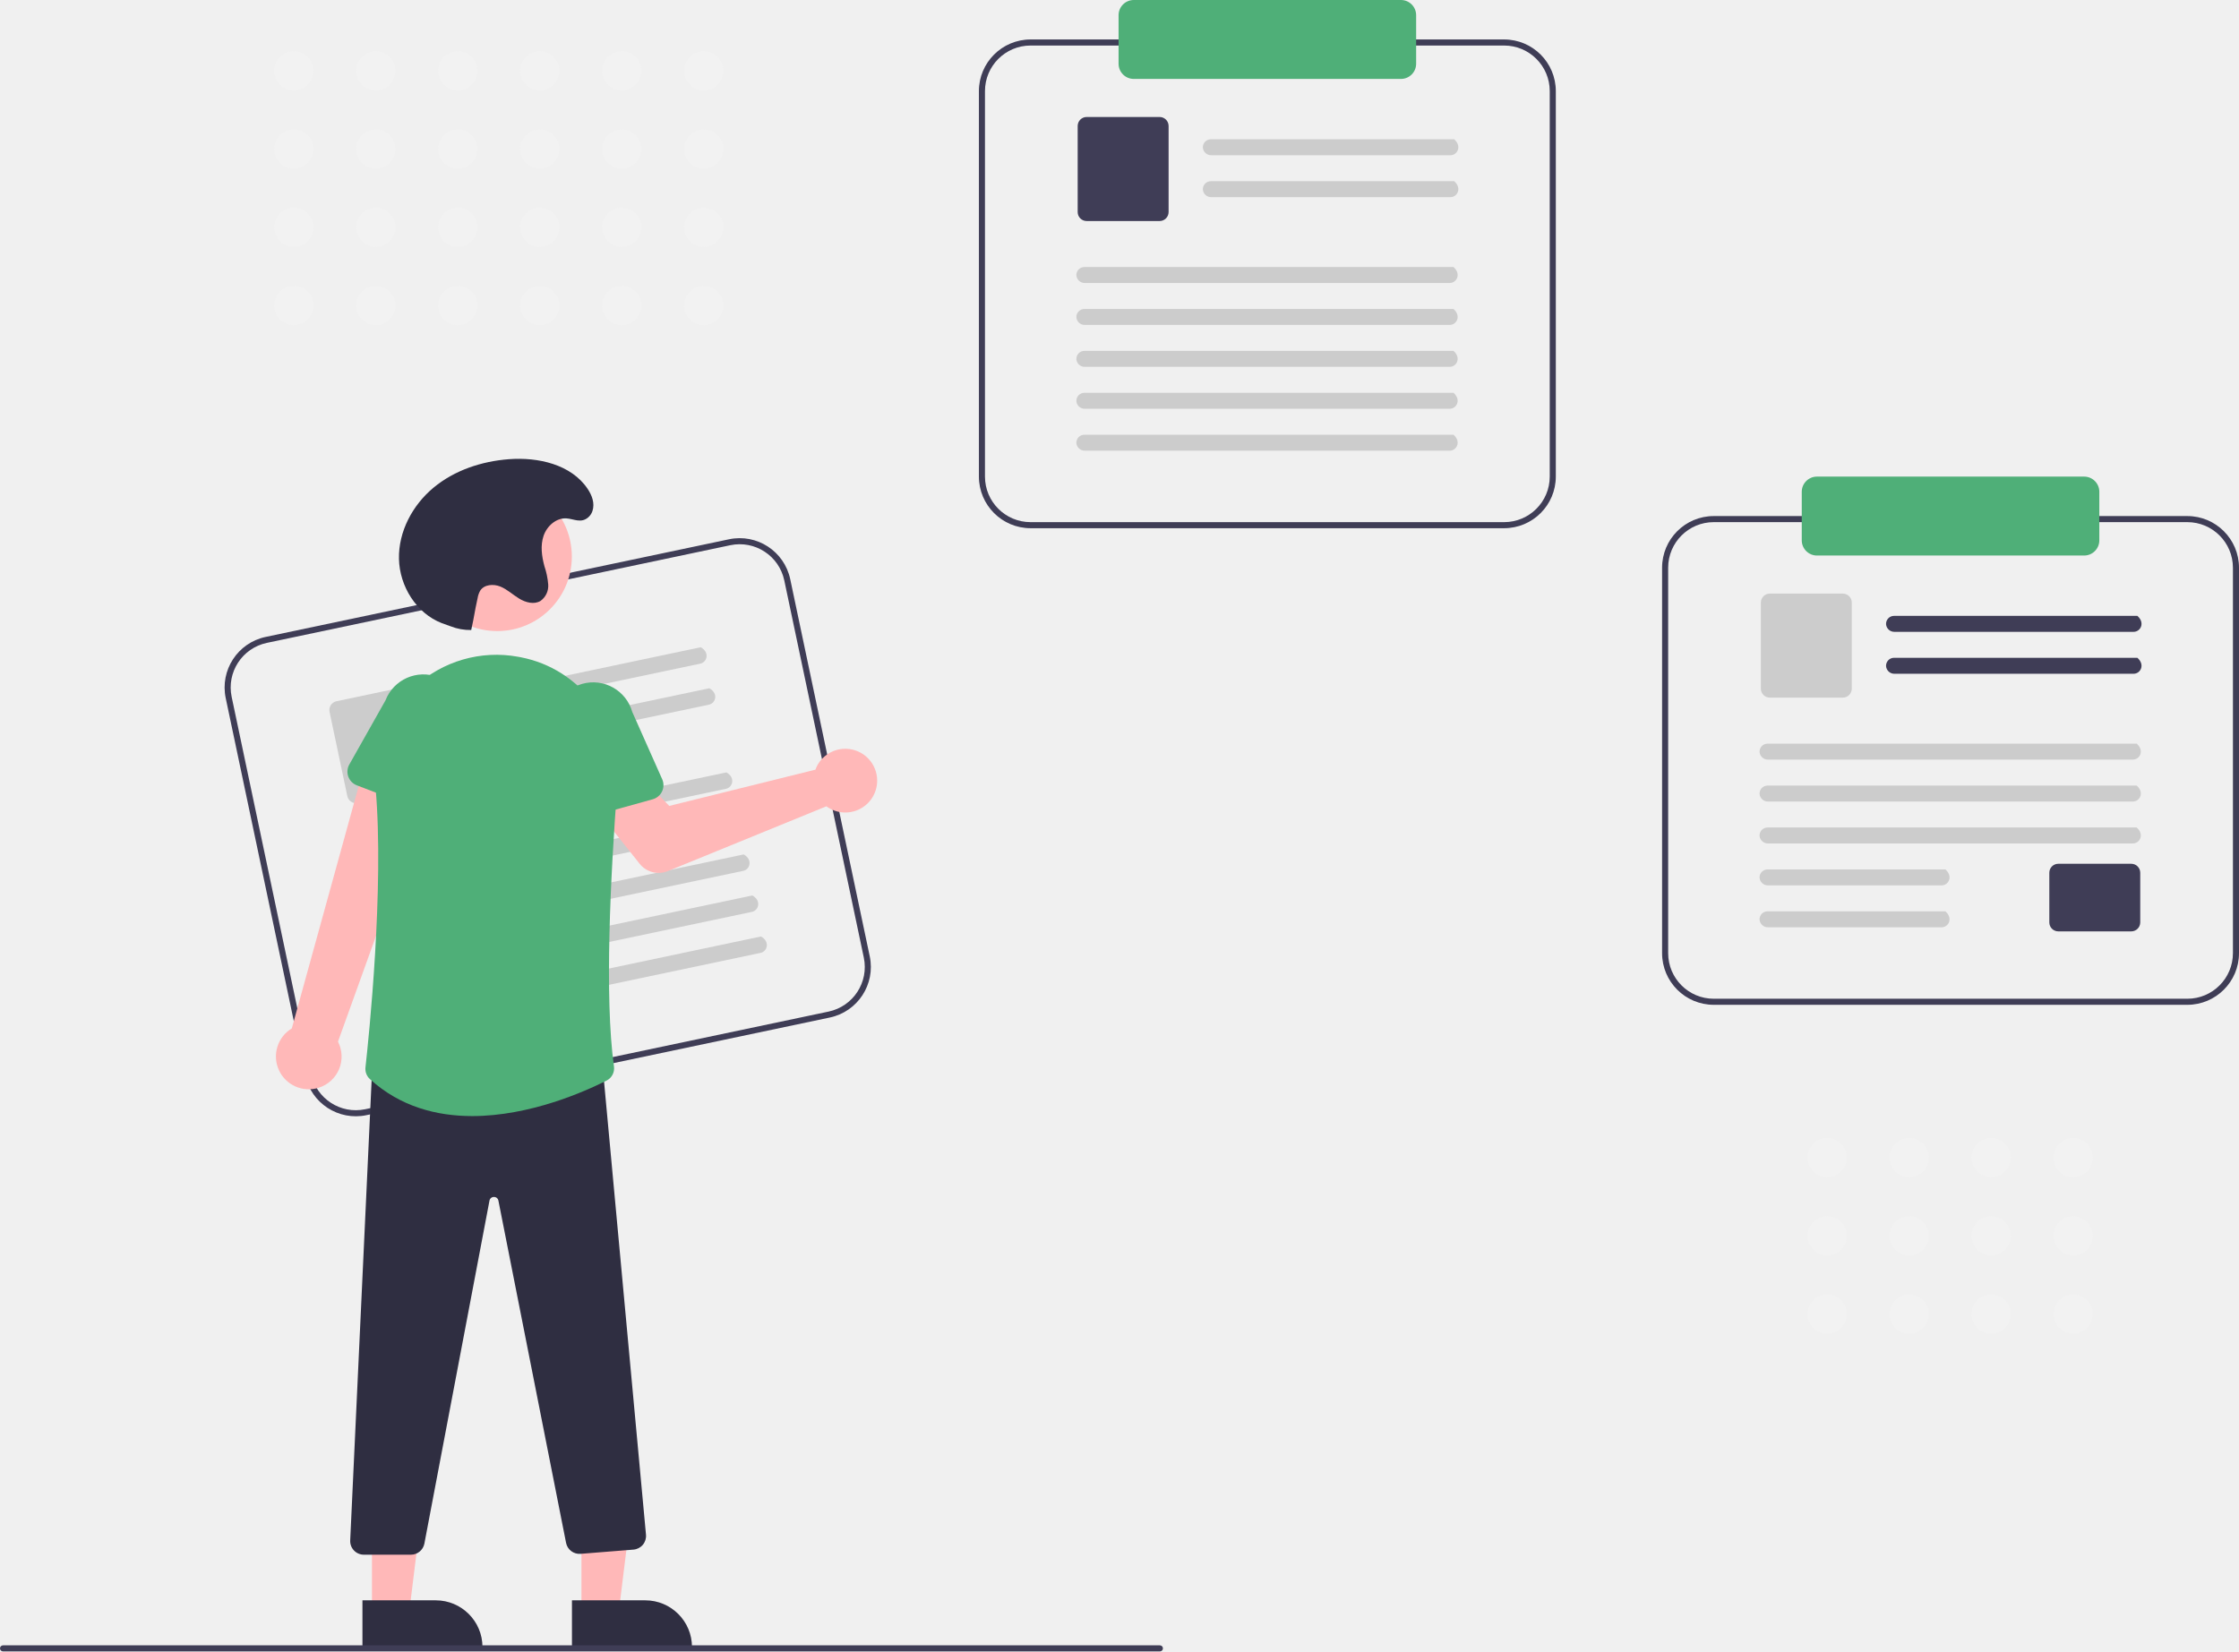
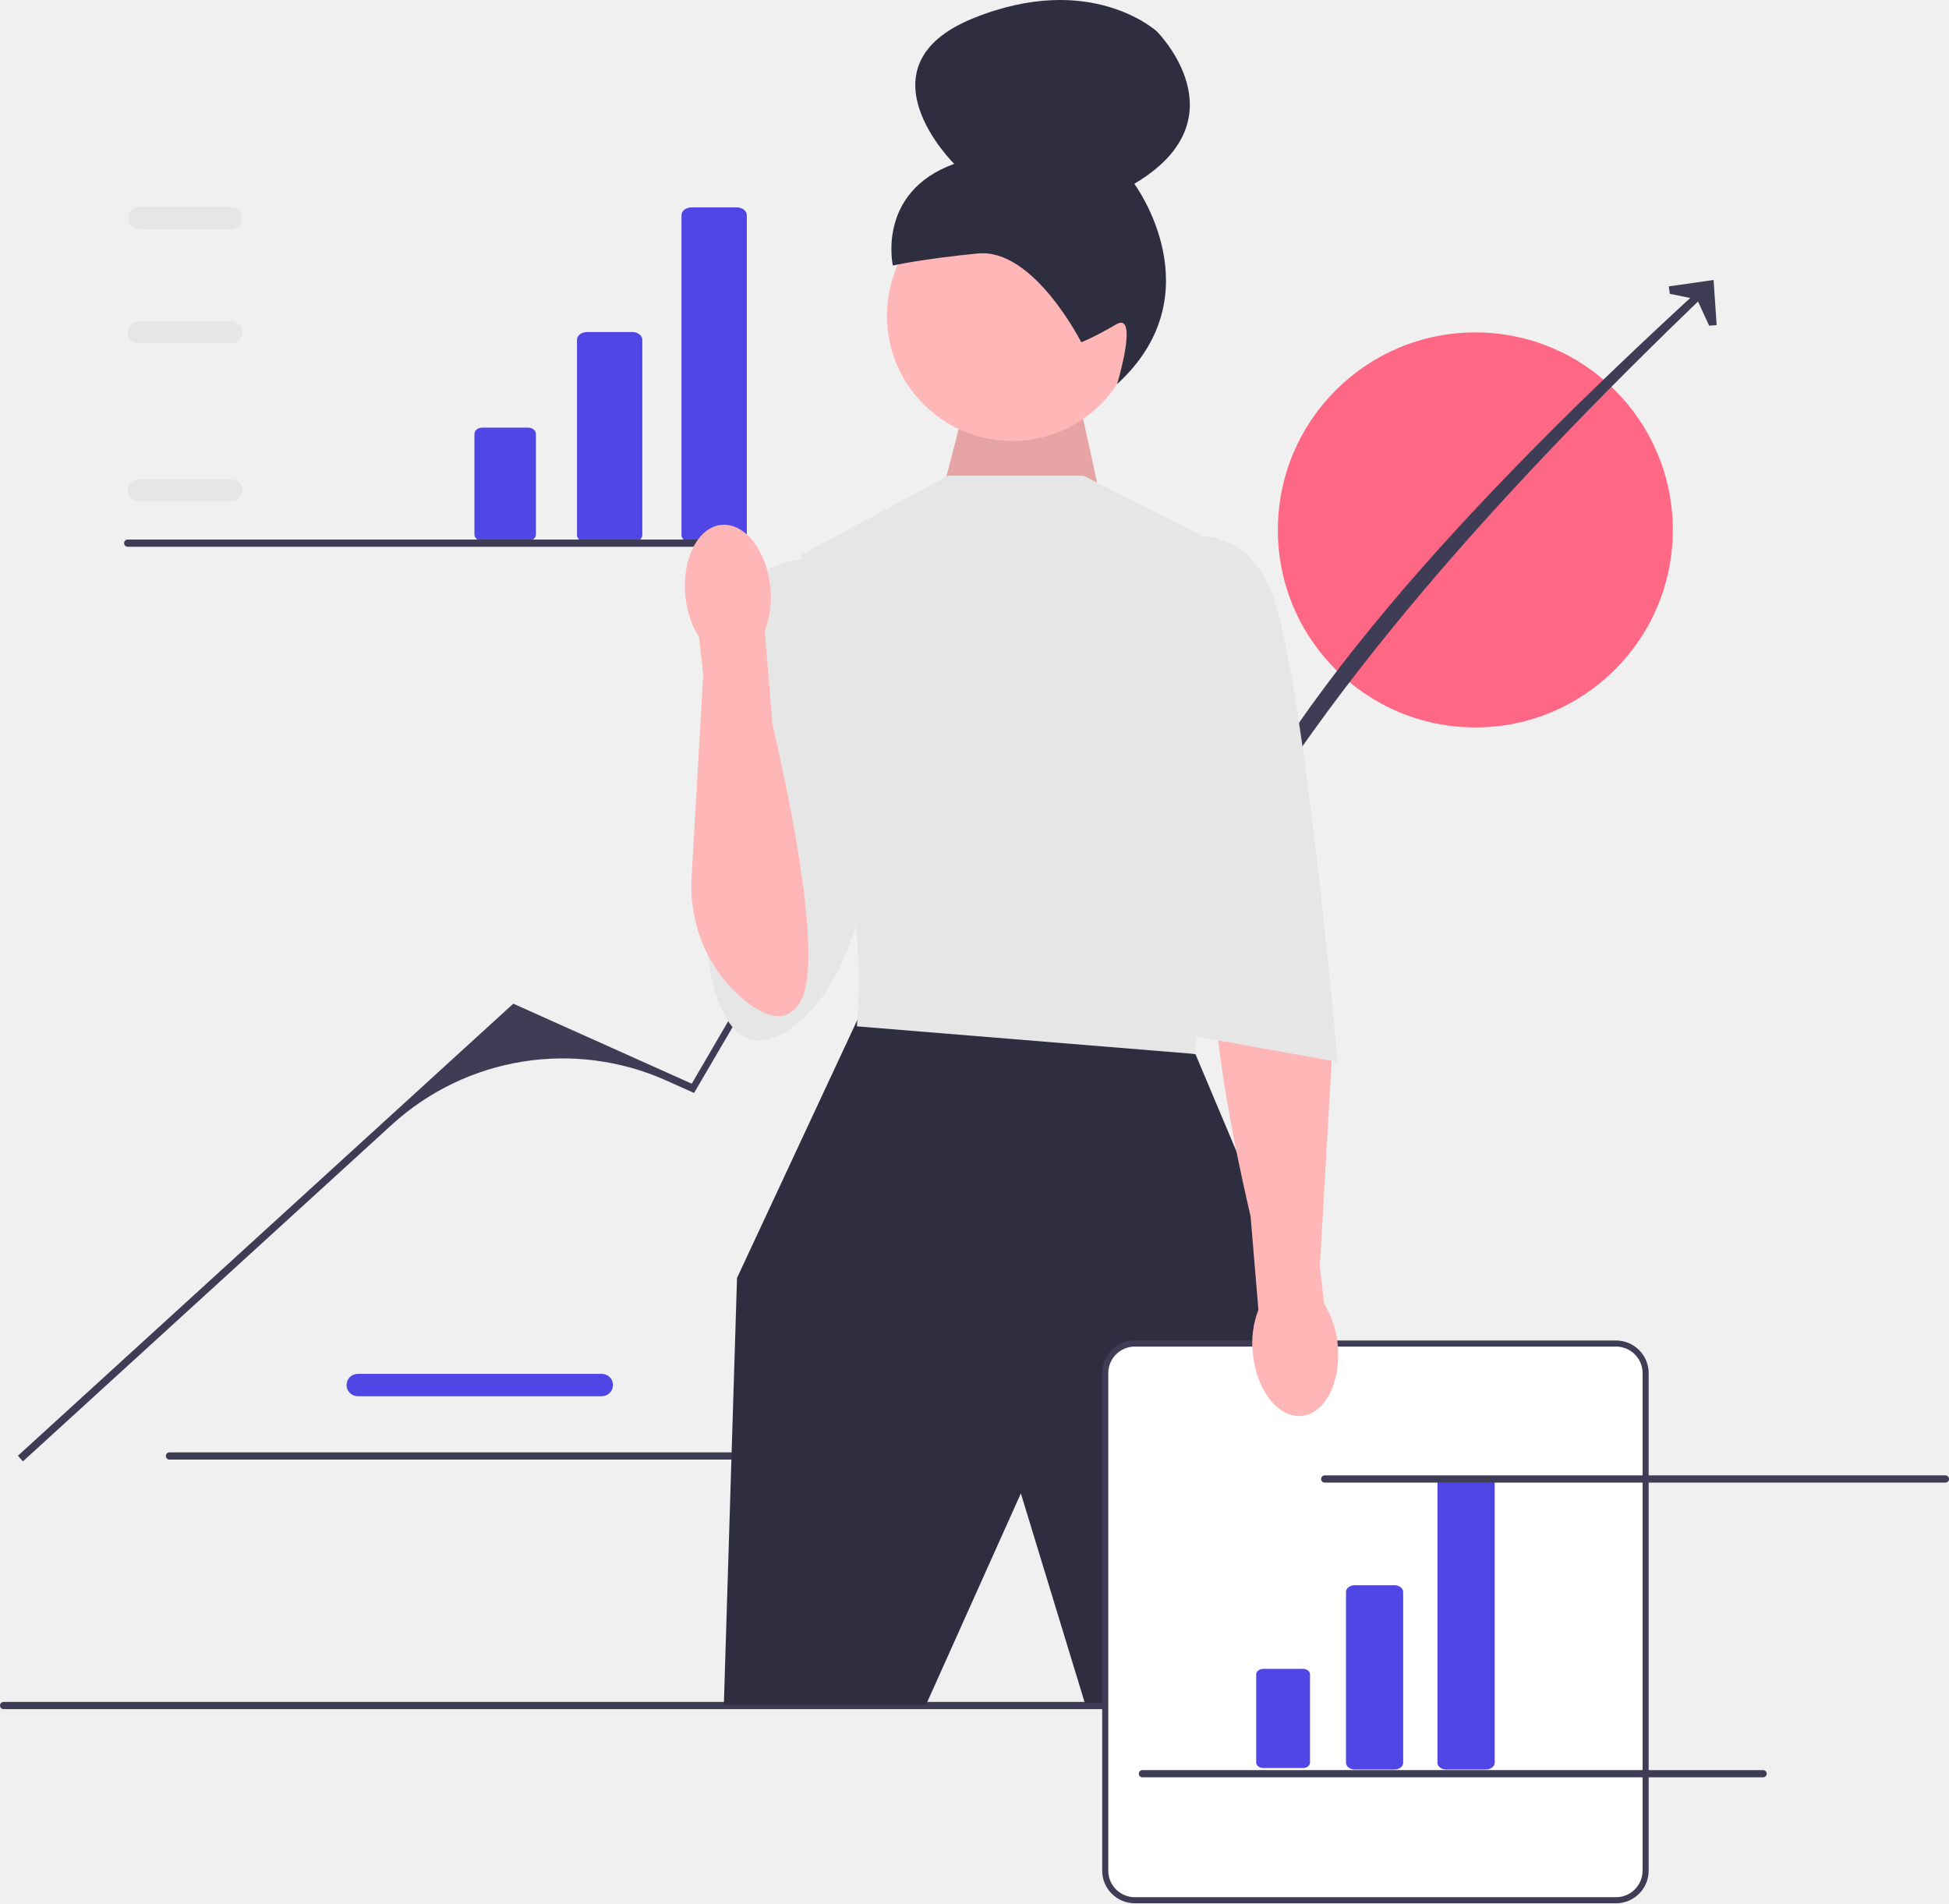
- <svg xmlns="http://www.w3.org/2000/svg" data-name="Layer 1" width="737.39" height="544" viewBox="0 0 737.39 544">
-   <path d="M504.621,513.182,351.975,545.357a17.019,17.019,0,0,1-20.141-13.128L305.641,407.959a17.019,17.019,0,0,1,13.128-20.141l152.646-32.175A17.019,17.019,0,0,1,491.555,368.772l26.194,124.269A17.019,17.019,0,0,1,504.621,513.182Zm-185.44-123.406a15.017,15.017,0,0,0-11.584,17.771L333.791,531.816a15.017,15.017,0,0,0,17.771,11.584l152.646-32.175a15.017,15.017,0,0,0,11.584-17.771L489.598,369.184a15.017,15.017,0,0,0-17.771-11.584Z" transform="translate(-231.3051 -178)" fill="#3f3d56" />
-   <path id="ea648e8d-1b31-4ae2-9566-f54bfd0d94c9-253" data-name="Path 411" d="M461.93,396.618,384.892,412.857a2.731,2.731,0,0,1-3.229-1.863,2.631,2.631,0,0,1,1.999-3.254L462.082,391.21c3.062,1.726,2.094,4.935-.152,5.409Z" transform="translate(-231.3051 -178)" fill="#ccc" />
-   <path id="b4f9d9e0-1a47-44a2-8a19-0d88a6e9c18f-254" data-name="Path 412" d="M464.779,410.131l-77.038,16.238a2.731,2.731,0,0,1-3.229-1.863,2.631,2.631,0,0,1,1.999-3.254L464.93,404.723c3.062,1.726,2.094,4.935-.152,5.409Z" transform="translate(-231.3051 -178)" fill="#ccc" />
-   <path id="e168965a-63e1-4676-8cbb-3e09d33a4a3f-255" data-name="Path 413" d="M372.708,437.574l-23.511,4.956a2.962,2.962,0,0,1-3.506-2.285l-5.848-27.745a2.962,2.962,0,0,1,2.285-3.506l23.511-4.956a2.963,2.963,0,0,1,3.506,2.285l5.848,27.745a2.962,2.962,0,0,1-2.285,3.506Z" transform="translate(-231.3051 -178)" fill="#ccc" />
-   <path id="af0ff97e-1a3a-4f6f-a511-2c807a938985-256" data-name="Path 414" d="M470.387,437.847,352.812,462.629a2.731,2.731,0,0,1-3.229-1.863,2.631,2.631,0,0,1,1.999-3.254l118.958-25.074c3.062,1.726,2.094,4.935-.152,5.409Z" transform="translate(-231.3051 -178)" fill="#ccc" />
-   <path id="e60f2d91-ad3b-421b-94cb-3aa0f5092f21-257" data-name="Path 415" d="M473.236,451.364,355.661,476.146a2.731,2.731,0,0,1-3.229-1.863,2.631,2.631,0,0,1,1.999-3.254l118.958-25.074c3.062,1.726,2.094,4.935-.152,5.409Z" transform="translate(-231.3051 -178)" fill="#ccc" />
-   <path id="a5554f8b-57e8-4c3b-815c-c76cc46b61b5-258" data-name="Path 416" d="M476.083,464.872,358.508,489.655a2.731,2.731,0,0,1-3.229-1.863,2.631,2.631,0,0,1,1.999-3.254l118.958-25.074c3.062,1.726,2.094,4.935-.152,5.409Z" transform="translate(-231.3051 -178)" fill="#ccc" />
-   <path id="eee68bf7-fbe9-4bfc-85ae-b0141fb14f45-259" data-name="Path 417" d="M478.932,478.388,361.357,503.171a2.731,2.731,0,0,1-3.229-1.863,2.631,2.631,0,0,1,1.999-3.254l118.958-25.074c3.062,1.726,2.094,4.935-.152,5.409Z" transform="translate(-231.3051 -178)" fill="#ccc" />
-   <path id="b9a7afa1-162f-46e2-88e2-f572ab59fc71-260" data-name="Path 418" d="M481.779,491.897,364.205,516.68a2.731,2.731,0,0,1-3.229-1.863,2.631,2.631,0,0,1,1.999-3.254l118.958-25.074c3.062,1.726,2.094,4.935-.152,5.409Z" transform="translate(-231.3051 -178)" fill="#ccc" />
-   <path d="M500.534,430.03a10.527,10.527,0,0,0-.683,1.51l-48.133,11.944-8.373-8.663-14.725,10.928,13.333,16.776a8,8,0,0,0,9.289,2.428l52.229-21.342a10.497,10.497,0,1,0-2.936-13.582Z" transform="translate(-231.3051 -178)" fill="#ffb8b8" />
-   <path d="M336.237,536.323a10.743,10.743,0,0,0,6.378-15.188l33.124-92.067-23.004-4.077-25.327,91.781a10.801,10.801,0,0,0,8.828,19.551Z" transform="translate(-231.3051 -178)" fill="#ffb8b8" />
-   <path d="M371.533,445.411l-22.713-8.717a4.817,4.817,0,0,1-2.47-6.863l11.915-21.126a13.377,13.377,0,0,1,24.95,9.66l-5.256,23.598a4.817,4.817,0,0,1-6.427,3.448Z" transform="translate(-231.3051 -178)" fill="#4faf78" />
-   <polygon points="191.493 531.175 203.752 531.175 209.585 483.887 191.491 483.888 191.493 531.175" fill="#ffb8b8" />
-   <path d="M419.671,705.173l24.144-.001h.001A15.386,15.386,0,0,1,459.202,720.558v.5l-39.531.001Z" transform="translate(-231.3051 -178)" fill="#2f2e41" />
-   <polygon points="122.493 531.175 134.752 531.175 140.585 483.887 122.491 483.888 122.493 531.175" fill="#ffb8b8" />
-   <path d="M350.671,705.173l24.144-.001h.001A15.386,15.386,0,0,1,390.202,720.558v.5l-39.531.001Z" transform="translate(-231.3051 -178)" fill="#2f2e41" />
-   <path d="M366.65,690.142H351.136a4.5,4.5,0,0,1-4.495-4.714l7.369-158.332.464-.013,74.919-1.953,14.66,158.423a4.5,4.5,0,0,1-4.121,4.911l-17.426,1.394a4.502,4.502,0,0,1-4.767-3.582L395.45,573.5a1.454,1.454,0,0,0-1.469-1.199h-.006a1.454,1.454,0,0,0-1.466,1.211l-21.443,113A4.51,4.51,0,0,1,366.65,690.142Z" transform="translate(-231.3051 -178)" fill="#2f2e41" />
-   <circle cx="163.765" cy="183.324" r="24.561" fill="#ffb8b8" />
-   <path d="M386.834,545.651c-11.706,0-23.73-3.077-33.698-12.175a4.552,4.552,0,0,1-1.469-3.85c1.067-9.586,6.242-59.081,3.328-92.144a40.02,40.02,0,0,1,12.956-33.305,39.598,39.598,0,0,1,33.962-9.834h0c.306.055.612.112.918.171,19.664,3.806,33.326,22.004,31.78,42.331-2.256,29.66-4.278,69.779-1.103,92.468a4.493,4.493,0,0,1-2.415,4.637C423.868,537.601,405.767,545.651,386.834,545.651Z" transform="translate(-231.3051 -178)" fill="#4faf78" />
-   <path d="M418.884,447.178a4.812,4.812,0,0,1-2.109-3.411l-2.992-23.99a13.377,13.377,0,0,1,25.754-7.248l9.856,22.161a4.817,4.817,0,0,1-3.11,6.598l-23.437,6.522A4.811,4.811,0,0,1,418.884,447.178Z" transform="translate(-231.3051 -178)" fill="#4faf78" />
-   <path d="M386.496,385.538a17.598,17.598,0,0,1-6.797-1.23c-.951-.367-1.939-.668-2.889-1.035-8.387-3.24-13.911-12.172-14.109-21.16s4.457-17.713,11.369-23.462,15.865-8.701,24.83-9.384c9.657-.735,20.53,1.714,25.926,9.756,1.436,2.141,2.441,4.738,1.59,7.322a4.686,4.686,0,0,1-1.32,2.028c-2.41,2.144-4.812.532-7.269.389-3.377-.196-6.409,2.537-7.499,5.739s-.61,6.727.27,9.992a24.962,24.962,0,0,1,1.258,6.076,6.108,6.108,0,0,1-2.531,5.379c-2.11,1.275-4.881.537-6.992-.736s-3.935-3.044-6.216-3.981-5.344-.729-6.671,1.348a7.379,7.379,0,0,0-.843,2.435c-1.19,5.421-.916,5.102-2.106,10.523Z" transform="translate(-231.3051 -178)" fill="#2f2e41" />
-   <path d="M726.695,352h-156a17.019,17.019,0,0,1-17-17V208a17.019,17.019,0,0,1,17-17h156a17.019,17.019,0,0,1,17,17V335A17.019,17.019,0,0,1,726.695,352Zm-156-159a15.017,15.017,0,0,0-15,15V335a15.017,15.017,0,0,0,15,15h156a15.017,15.017,0,0,0,15-15V208a15.017,15.017,0,0,0-15-15Z" transform="translate(-231.3051 -178)" fill="#3f3d56" />
-   <path id="eb40ba0f-f2ca-41e6-ba2e-bd824fb45cdc-261" data-name="Path 411" d="M708.963,229.138H630.232a2.731,2.731,0,0,1-2.776-2.489,2.631,2.631,0,0,1,2.627-2.772h80.143c2.64,2.32,1.031,5.261-1.264,5.261Z" transform="translate(-231.3051 -178)" fill="#ccc" />
-   <path id="ea390b26-798a-41d7-8695-eb41cfeb13d4-262" data-name="Path 412" d="M708.963,242.948H630.232a2.731,2.731,0,0,1-2.776-2.489,2.631,2.631,0,0,1,2.627-2.772h80.143c2.64,2.32,1.031,5.261-1.264,5.261Z" transform="translate(-231.3051 -178)" fill="#ccc" />
-   <path id="f9b4f79e-9356-48bc-89d8-91f80de67df3-263" data-name="Path 413" d="M613.212,250.811h-24.028a2.962,2.962,0,0,1-2.959-2.959V219.497a2.962,2.962,0,0,1,2.959-2.959h24.028a2.963,2.963,0,0,1,2.959,2.959v28.355a2.962,2.962,0,0,1-2.959,2.959Z" transform="translate(-231.3051 -178)" fill="#3f3d56" />
-   <path id="f3294a48-db04-45e1-afc8-dab6eb28e529-264" data-name="Path 414" d="M708.734,271.224H588.576a2.731,2.731,0,0,1-2.776-2.489,2.631,2.631,0,0,1,2.627-2.772H709.999c2.64,2.32,1.031,5.261-1.264,5.261Z" transform="translate(-231.3051 -178)" fill="#ccc" />
-   <path id="bb6dba8b-bb0a-4f92-a6ea-c6252f741607-265" data-name="Path 415" d="M708.734,285.038H588.576a2.731,2.731,0,0,1-2.776-2.489,2.631,2.631,0,0,1,2.627-2.772H709.999c2.64,2.32,1.031,5.261-1.264,5.261Z" transform="translate(-231.3051 -178)" fill="#ccc" />
-   <path id="b1d451cb-91ad-40cf-876e-6a74c98e5c4f-266" data-name="Path 416" d="M708.734,298.843H588.576a2.731,2.731,0,0,1-2.776-2.489,2.631,2.631,0,0,1,2.627-2.772H709.999c2.64,2.32,1.031,5.261-1.264,5.261Z" transform="translate(-231.3051 -178)" fill="#ccc" />
-   <path id="bcef27e7-bcca-4cc4-a6d4-200e9e04132c-267" data-name="Path 417" d="M708.734,312.656H588.576a2.731,2.731,0,0,1-2.776-2.489,2.631,2.631,0,0,1,2.627-2.772H709.999c2.64,2.32,1.031,5.261-1.264,5.261Z" transform="translate(-231.3051 -178)" fill="#ccc" />
-   <path id="ed29f808-f3a3-4ac8-bd45-563f73aa9d8b-268" data-name="Path 418" d="M708.734,326.462H588.576a2.731,2.731,0,0,1-2.776-2.489,2.631,2.631,0,0,1,2.627-2.772H709.999c2.64,2.32,1.031,5.261-1.264,5.261Z" transform="translate(-231.3051 -178)" fill="#ccc" />
-   <path d="M692.695,178a5.006,5.006,0,0,1,5,5v16a5.006,5.006,0,0,1-5,5h-88a5.006,5.006,0,0,1-5-5V183a5.006,5.006,0,0,1,5-5" transform="translate(-231.3051 -178)" fill="#4faf78" />
-   <path d="M951.695,509h-156a17.019,17.019,0,0,1-17-17V365a17.019,17.019,0,0,1,17-17h156a17.019,17.019,0,0,1,17,17V492A17.019,17.019,0,0,1,951.695,509Zm-156-159a15.017,15.017,0,0,0-15,15V492a15.017,15.017,0,0,0,15,15h156a15.017,15.017,0,0,0,15-15V365a15.017,15.017,0,0,0-15-15Z" transform="translate(-231.3051 -178)" fill="#3f3d56" />
-   <path id="ab56b95a-ad0a-4db6-b885-1de339e59248-269" data-name="Path 411" d="M933.963,386.138H855.232a2.731,2.731,0,0,1-2.776-2.489,2.631,2.631,0,0,1,2.627-2.772h80.143c2.64,2.32,1.031,5.261-1.264,5.261Z" transform="translate(-231.3051 -178)" fill="#3f3d56" />
-   <path id="a65ba0e0-92d5-467b-b937-6962ba88422c-270" data-name="Path 412" d="M933.963,399.948H855.232a2.731,2.731,0,0,1-2.776-2.489,2.631,2.631,0,0,1,2.627-2.772h80.143c2.64,2.32,1.031,5.261-1.264,5.261Z" transform="translate(-231.3051 -178)" fill="#3f3d56" />
-   <path id="fb801fe4-3edc-4e65-9957-dec023933e0a-271" data-name="Path 413" d="M838.212,407.811h-24.028a2.962,2.962,0,0,1-2.959-2.959V376.497a2.962,2.962,0,0,1,2.959-2.959h24.028a2.963,2.963,0,0,1,2.959,2.959v28.355a2.962,2.962,0,0,1-2.959,2.959Z" transform="translate(-231.3051 -178)" fill="#ccc" />
-   <path id="faab0864-6611-44c5-86ab-6dd51d336b1d-272" data-name="Path 413" d="M933.212,484.811h-24.028a2.962,2.962,0,0,1-2.959-2.959V465.497a2.962,2.962,0,0,1,2.959-2.959h24.028a2.963,2.963,0,0,1,2.959,2.959v16.355a2.962,2.962,0,0,1-2.959,2.959Z" transform="translate(-231.3051 -178)" fill="#3f3d56" />
-   <path id="ada3facf-2b93-40cb-83c6-b6d8dc380c35-273" data-name="Path 414" d="M933.734,428.224H813.576a2.731,2.731,0,0,1-2.776-2.489,2.631,2.631,0,0,1,2.627-2.772H934.999c2.64,2.32,1.031,5.261-1.264,5.261Z" transform="translate(-231.3051 -178)" fill="#ccc" />
-   <path id="a50891a7-c495-4965-ab40-a1f907e5cce2-274" data-name="Path 415" d="M933.734,442.038H813.576a2.731,2.731,0,0,1-2.776-2.489,2.631,2.631,0,0,1,2.627-2.772H934.999c2.64,2.32,1.031,5.261-1.264,5.261Z" transform="translate(-231.3051 -178)" fill="#ccc" />
-   <path id="f645be9d-0c31-4d92-bfb2-feede413f090-275" data-name="Path 416" d="M933.734,455.843H813.576a2.731,2.731,0,0,1-2.776-2.489,2.631,2.631,0,0,1,2.627-2.772H934.999c2.64,2.32,1.031,5.261-1.264,5.261Z" transform="translate(-231.3051 -178)" fill="#ccc" />
-   <path id="f96ba49d-c571-4857-91da-e214cd5ba82f-276" data-name="Path 417" d="M870.734,469.656H813.576a2.731,2.731,0,0,1-2.776-2.489,2.631,2.631,0,0,1,2.627-2.772h58.571c2.64,2.32,1.031,5.261-1.264,5.261Z" transform="translate(-231.3051 -178)" fill="#ccc" />
-   <path id="a7214c6f-9d52-425a-b9ef-635698aec079-277" data-name="Path 418" d="M870.734,483.462H813.576a2.731,2.731,0,0,1-2.776-2.489,2.631,2.631,0,0,1,2.627-2.772h58.571c2.64,2.32,1.031,5.261-1.264,5.261Z" transform="translate(-231.3051 -178)" fill="#ccc" />
-   <path d="M917.695,361h-88a5.006,5.006,0,0,1-5-5V340a5.006,5.006,0,0,1,5-5h88a5.006,5.006,0,0,1,5,5v16A5.006,5.006,0,0,1,917.695,361Z" transform="translate(-231.3051 -178)" fill="#4faf78" />
-   <path d="M613.305,722h-381a1,1,0,0,1,0-2h381a1,1,0,0,1,0,2Z" transform="translate(-231.3051 -178)" fill="#3f3d56" />
-   <circle cx="96.764" cy="23.324" r="6.467" fill="#f2f2f2" />
-   <circle cx="96.764" cy="49.098" r="6.467" fill="#f2f2f2" />
-   <circle cx="96.764" cy="74.871" r="6.467" fill="#f2f2f2" />
-   <circle cx="96.764" cy="100.644" r="6.467" fill="#f2f2f2" />
-   <circle cx="123.764" cy="23.324" r="6.467" fill="#f2f2f2" />
-   <circle cx="123.764" cy="49.098" r="6.467" fill="#f2f2f2" />
-   <circle cx="123.764" cy="74.871" r="6.467" fill="#f2f2f2" />
-   <circle cx="123.764" cy="100.644" r="6.467" fill="#f2f2f2" />
-   <circle cx="150.764" cy="23.324" r="6.467" fill="#f2f2f2" />
-   <circle cx="150.764" cy="49.098" r="6.467" fill="#f2f2f2" />
-   <circle cx="150.764" cy="74.871" r="6.467" fill="#f2f2f2" />
-   <circle cx="150.764" cy="100.644" r="6.467" fill="#f2f2f2" />
-   <circle cx="177.764" cy="23.324" r="6.467" fill="#f2f2f2" />
-   <circle cx="177.764" cy="49.098" r="6.467" fill="#f2f2f2" />
-   <circle cx="177.764" cy="74.871" r="6.467" fill="#f2f2f2" />
-   <circle cx="177.764" cy="100.644" r="6.467" fill="#f2f2f2" />
-   <circle cx="204.764" cy="23.324" r="6.467" fill="#f2f2f2" />
-   <circle cx="204.764" cy="49.098" r="6.467" fill="#f2f2f2" />
-   <circle cx="204.764" cy="74.871" r="6.467" fill="#f2f2f2" />
-   <circle cx="204.764" cy="100.644" r="6.467" fill="#f2f2f2" />
-   <circle cx="231.764" cy="23.324" r="6.467" fill="#f2f2f2" />
-   <circle cx="231.764" cy="49.098" r="6.467" fill="#f2f2f2" />
-   <circle cx="231.764" cy="74.871" r="6.467" fill="#f2f2f2" />
-   <circle cx="231.764" cy="100.644" r="6.467" fill="#f2f2f2" />
-   <circle cx="601.764" cy="381.324" r="6.467" fill="#f2f2f2" />
-   <circle cx="601.764" cy="407.098" r="6.467" fill="#f2f2f2" />
-   <circle cx="601.764" cy="432.871" r="6.467" fill="#f2f2f2" />
-   <circle cx="628.764" cy="381.324" r="6.467" fill="#f2f2f2" />
-   <circle cx="628.764" cy="407.098" r="6.467" fill="#f2f2f2" />
-   <circle cx="628.764" cy="432.871" r="6.467" fill="#f2f2f2" />
-   <circle cx="655.764" cy="381.324" r="6.467" fill="#f2f2f2" />
-   <circle cx="655.764" cy="407.098" r="6.467" fill="#f2f2f2" />
-   <circle cx="655.764" cy="432.871" r="6.467" fill="#f2f2f2" />
-   <circle cx="682.764" cy="381.324" r="6.467" fill="#f2f2f2" />
-   <circle cx="682.764" cy="407.098" r="6.467" fill="#f2f2f2" />
-   <circle cx="682.764" cy="432.871" r="6.467" fill="#f2f2f2" />
+ <svg xmlns="http://www.w3.org/2000/svg" width="641.513" height="626.392" viewBox="0 0 641.513 626.392">
+   <g>
+     <path d="M198.101,459.506H117.744c-2.026,0-3.674-1.648-3.674-3.674s1.648-3.674,3.674-3.674h80.357c2.026,0,3.674,1.648,3.674,3.674s-1.648,3.674-3.674,3.674h-0Z" fill="#4f46e5" />
+     <path d="M54.587,479.173c0,.66,.53,1.19,1.19,1.19h204.29c.66,0,1.19-.53,1.19-1.19,0-.66-.53-1.19-1.19-1.19H55.778c-.66,0-1.19,.53-1.19,1.19Z" fill="#3f3d56" />
+   </g>
+   <circle cx="485.607" cy="174.403" r="65" fill="#ff6884" />
+   <path d="M0,561.308c0,.66,.53,1.19,1.19,1.19H523.48c.66,0,1.19-.53,1.19-1.19,0-.66-.53-1.19-1.19-1.19H1.19c-.66,0-1.19,.53-1.19,1.19Z" fill="#3f3d56" />
+   <g>
+     <path d="M7.555,480.947l-1.671-1.831,163.064-148.796,58.749,26.336,63.44-108.794,52.122-25.124,48.293,80.487c26.073-67.499,91.46-138.118,169.81-209.766l1.927,1.561c-73.485,70.354-136.359,141.028-172.04,212.52l-44.669-74.667c-2.11-3.527-6.545-4.89-10.272-3.156l-0,0c-28.49,13.257-52.255,34.895-68.115,62.023l-39.739,67.971-9.071-4.066c-30.338-13.6-65.854-7.9-90.413,14.51L7.555,480.947Z" fill="#3f3d56" />
+     <polygon points="565.038 107.006 562.562 107.178 558.568 98.52 549.624 96.704 549.276 94.247 564.02 92.151 565.038 107.006" fill="#3f3d56" />
+   </g>
+   <polygon points="310.684 159.98 319.45 126.283 353.597 124.64 363.813 171.091 310.684 159.98" fill="#ffb6b6" />
+   <polygon points="310.684 159.98 319.45 126.283 353.597 124.64 363.813 171.091 310.684 159.98" isolation="isolate" opacity=".1" />
+   <circle cx="333.154" cy="103.924" r="41.216" fill="#ffb6b6" />
+   <path d="M355.894,112.649h-0s-15.657-31.023-34.003-29.231c-18.345,1.791-28.01,3.969-28.01,3.969,0,0-5.446-24.162,20.192-33.456,0,0-32.598-32.134,6.213-47.897,38.811-15.763,60.529,4.341,60.529,4.341,0,0,28.728,28.679-7.454,50.115,0,0,26.867,36.139-5.662,65.925,0,0,7.276-24.104-.316-19.659-7.591,4.445-11.489,5.893-11.489,5.893v0l-0-0Z" fill="#2f2e41" />
+   <polygon points="287.679 330.412 282.196 335.666 242.589 420.591 238.253 561.063 304.799 561.063 336.015 491.5 357.047 560.392 416.882 560.392 430.752 435.332 393.466 346.887 287.679 330.412" fill="#2f2e41" />
+   <path d="M356.614,156.556h-44.441l-48.34,26.013,11.272,50.292s-2.601,30.349,3.468,52.894c6.07,22.545,3.468,52.027,3.468,52.027l111.424,9.105,3.468-102.319-1.734-68.502-38.586-19.51h0v-0Z" fill="#e6e6e6" />
+   <path d="M271.203,183.003s-26.88,.867-31.216,18.209-7.804,106.655-7.804,106.655c0,0,2.601,52.996,31.65,27.799,29.048-25.197,26.447-101.503,26.447-101.503l-19.076-51.16v0Z" fill="#e6e6e6" />
+   <path d="M531.927,625.392h-158.409c-5.365,0-9.73-4.364-9.73-9.73v-163.758c0-5.365,4.365-9.73,9.73-9.73h158.409c5.365,0,9.73,4.364,9.73,9.73v163.758c0,5.365-4.364,9.73-9.73,9.73Z" fill="#fff" />
+   <path d="M531.927,626.392h-158.409c-5.916,0-10.729-4.813-10.729-10.729v-163.758c0-5.916,4.813-10.729,10.729-10.729h158.409c5.916,0,10.729,4.813,10.729,10.729v163.758c0,5.917-4.813,10.729-10.729,10.729Zm-158.409-183.217c-4.813,0-8.729,3.916-8.729,8.729v163.758c0,4.813,3.916,8.729,8.729,8.729h158.409c4.813,0,8.729-3.916,8.729-8.729v-163.758c0-4.813-3.916-8.729-8.729-8.729h-158.409Z" fill="#3f3d56" />
+   <g>
+     <path d="M458.974,582.371h-13.056c-1.59,0-2.883-.998-2.883-2.225v-56.211c0-1.227,1.293-2.225,2.883-2.225h13.056c1.59,0,2.883,.998,2.883,2.225v56.211c0,1.227-1.293,2.225-2.883,2.225Z" fill="#4f46e5" />
+     <path d="M415.809,549.245c-1.284,0-2.329,.807-2.329,1.798v29.04c0,.991,1.045,1.798,2.329,1.798h13.056c1.284,0,2.329-.807,2.329-1.798v-29.04c0-.991-1.045-1.798-2.329-1.798h-13.056Z" fill="#4f46e5" />
+     <path d="M489.082,582.371h-13.056c-1.59,0-2.883-.998-2.883-2.225v-92.12c0-1.227,1.293-2.225,2.883-2.225h13.056c1.59,0,2.883,.998,2.883,2.225v92.12c0,1.227-1.293,2.225-2.883,2.225Z" fill="#4f46e5" />
+   </g>
+   <g>
+     <path d="M208.125,178.572h-14.914c-1.816,0-3.293-1.14-3.293-2.542V111.821c0-1.402,1.477-2.542,3.293-2.542h14.914c1.816,0,3.293,1.14,3.293,2.542v64.21c0,1.402-1.477,2.542-3.293,2.542v-0Z" fill="#4f46e5" />
+     <path d="M158.819,140.733c-1.467,0-2.661,.921-2.661,2.054v33.172c0,1.132,1.194,2.054,2.661,2.054h14.914c1.467,0,2.661-.921,2.661-2.054v-33.172c0-1.132-1.194-2.054-2.661-2.054h-14.914Z" fill="#4f46e5" />
+     <path d="M242.517,178.572h-14.914c-1.816,0-3.293-1.14-3.293-2.542V70.802c0-1.402,1.477-2.542,3.293-2.542h14.914c1.816,0,3.293,1.14,3.293,2.542v105.228c0,1.402-1.477,2.542-3.293,2.542v-0Z" fill="#4f46e5" />
+   </g>
+   <path d="M428.438,466.001c7.725-.74,13.044-11.178,11.882-23.32-.398-4.857-1.953-9.547-4.535-13.68l-1.489-13.742,.228-.068,3.742-65.158c.87-15.15-5.127-30.037-16.681-39.875-6.873-5.852-14.206-8.815-18.921-1.421-7.824,12.269,2.31,62.847,8.965,91.602l2.58,30.728c-1.753,4.549-2.39,9.451-1.86,14.296,1.16,12.138,8.363,21.378,16.088,20.639Z" fill="#ffb6b6" />
+   <path d="M385.662,177.8s22.545-8.671,32.95,17.342,21.678,154.346,21.678,154.346l-52.894-9.538-1.734-162.15v-0Z" fill="#e6e6e6" />
+   <g>
+     <path d="M76.092,165.076h-30.357c-2.026,0-3.674-1.648-3.674-3.674s1.648-3.674,3.674-3.674h30.357c2.026,0,3.674,1.648,3.674,3.674s-1.648,3.674-3.674,3.674Z" fill="#e6e6e6" />
+     <path d="M76.092,112.997h-30.357c-2.026,0-3.674-1.648-3.674-3.674s1.648-3.674,3.674-3.674h30.357c2.026,0,3.674,1.648,3.674,3.674s-1.648,3.674-3.674,3.674Z" fill="#e6e6e6" />
+     <path d="M76.092,75.44h-30.357c-2.026,0-3.674-1.648-3.674-3.674s1.648-3.674,3.674-3.674h30.357c2.026,0,3.674,1.648,3.674,3.674s-1.648,3.674-3.674,3.674Z" fill="#e6e6e6" />
+     <path d="M40.843,178.754c0,.66,.53,1.19,1.19,1.19H246.323c.66,0,1.19-.53,1.19-1.19,0-.66-.53-1.19-1.19-1.19H42.033c-.66,0-1.19,.53-1.19,1.19Z" fill="#3f3d56" />
+   </g>
+   <path d="M434.843,486.754c0,.66,.53,1.19,1.19,1.19h204.29c.66,0,1.19-.53,1.19-1.19,0-.66-.53-1.19-1.19-1.19h-204.29c-.66,0-1.19,.53-1.19,1.19Z" fill="#3f3d56" />
+   <path d="M374.843,583.754c0,.66,.53,1.19,1.19,1.19h204.29c.66,0,1.19-.53,1.19-1.19,0-.66-.53-1.19-1.19-1.19h-204.29c-.66,0-1.19,.53-1.19,1.19Z" fill="#3f3d56" />
+   <path d="M237.467,172.738c-7.725,.74-13.044,11.178-11.882,23.32,.398,4.857,1.953,9.547,4.535,13.68l1.489,13.742-.228,.068-3.742,65.158c-.87,15.15,5.127,30.037,16.681,39.875,6.873,5.852,14.206,8.815,18.921,1.421,7.824-12.269-2.31-62.847-8.965-91.602l-2.58-30.728c1.753-4.549,2.39-9.451,1.86-14.296-1.16-12.138-8.363-21.378-16.088-20.639h-0v0Z" fill="#ffb6b6" />
</svg>
